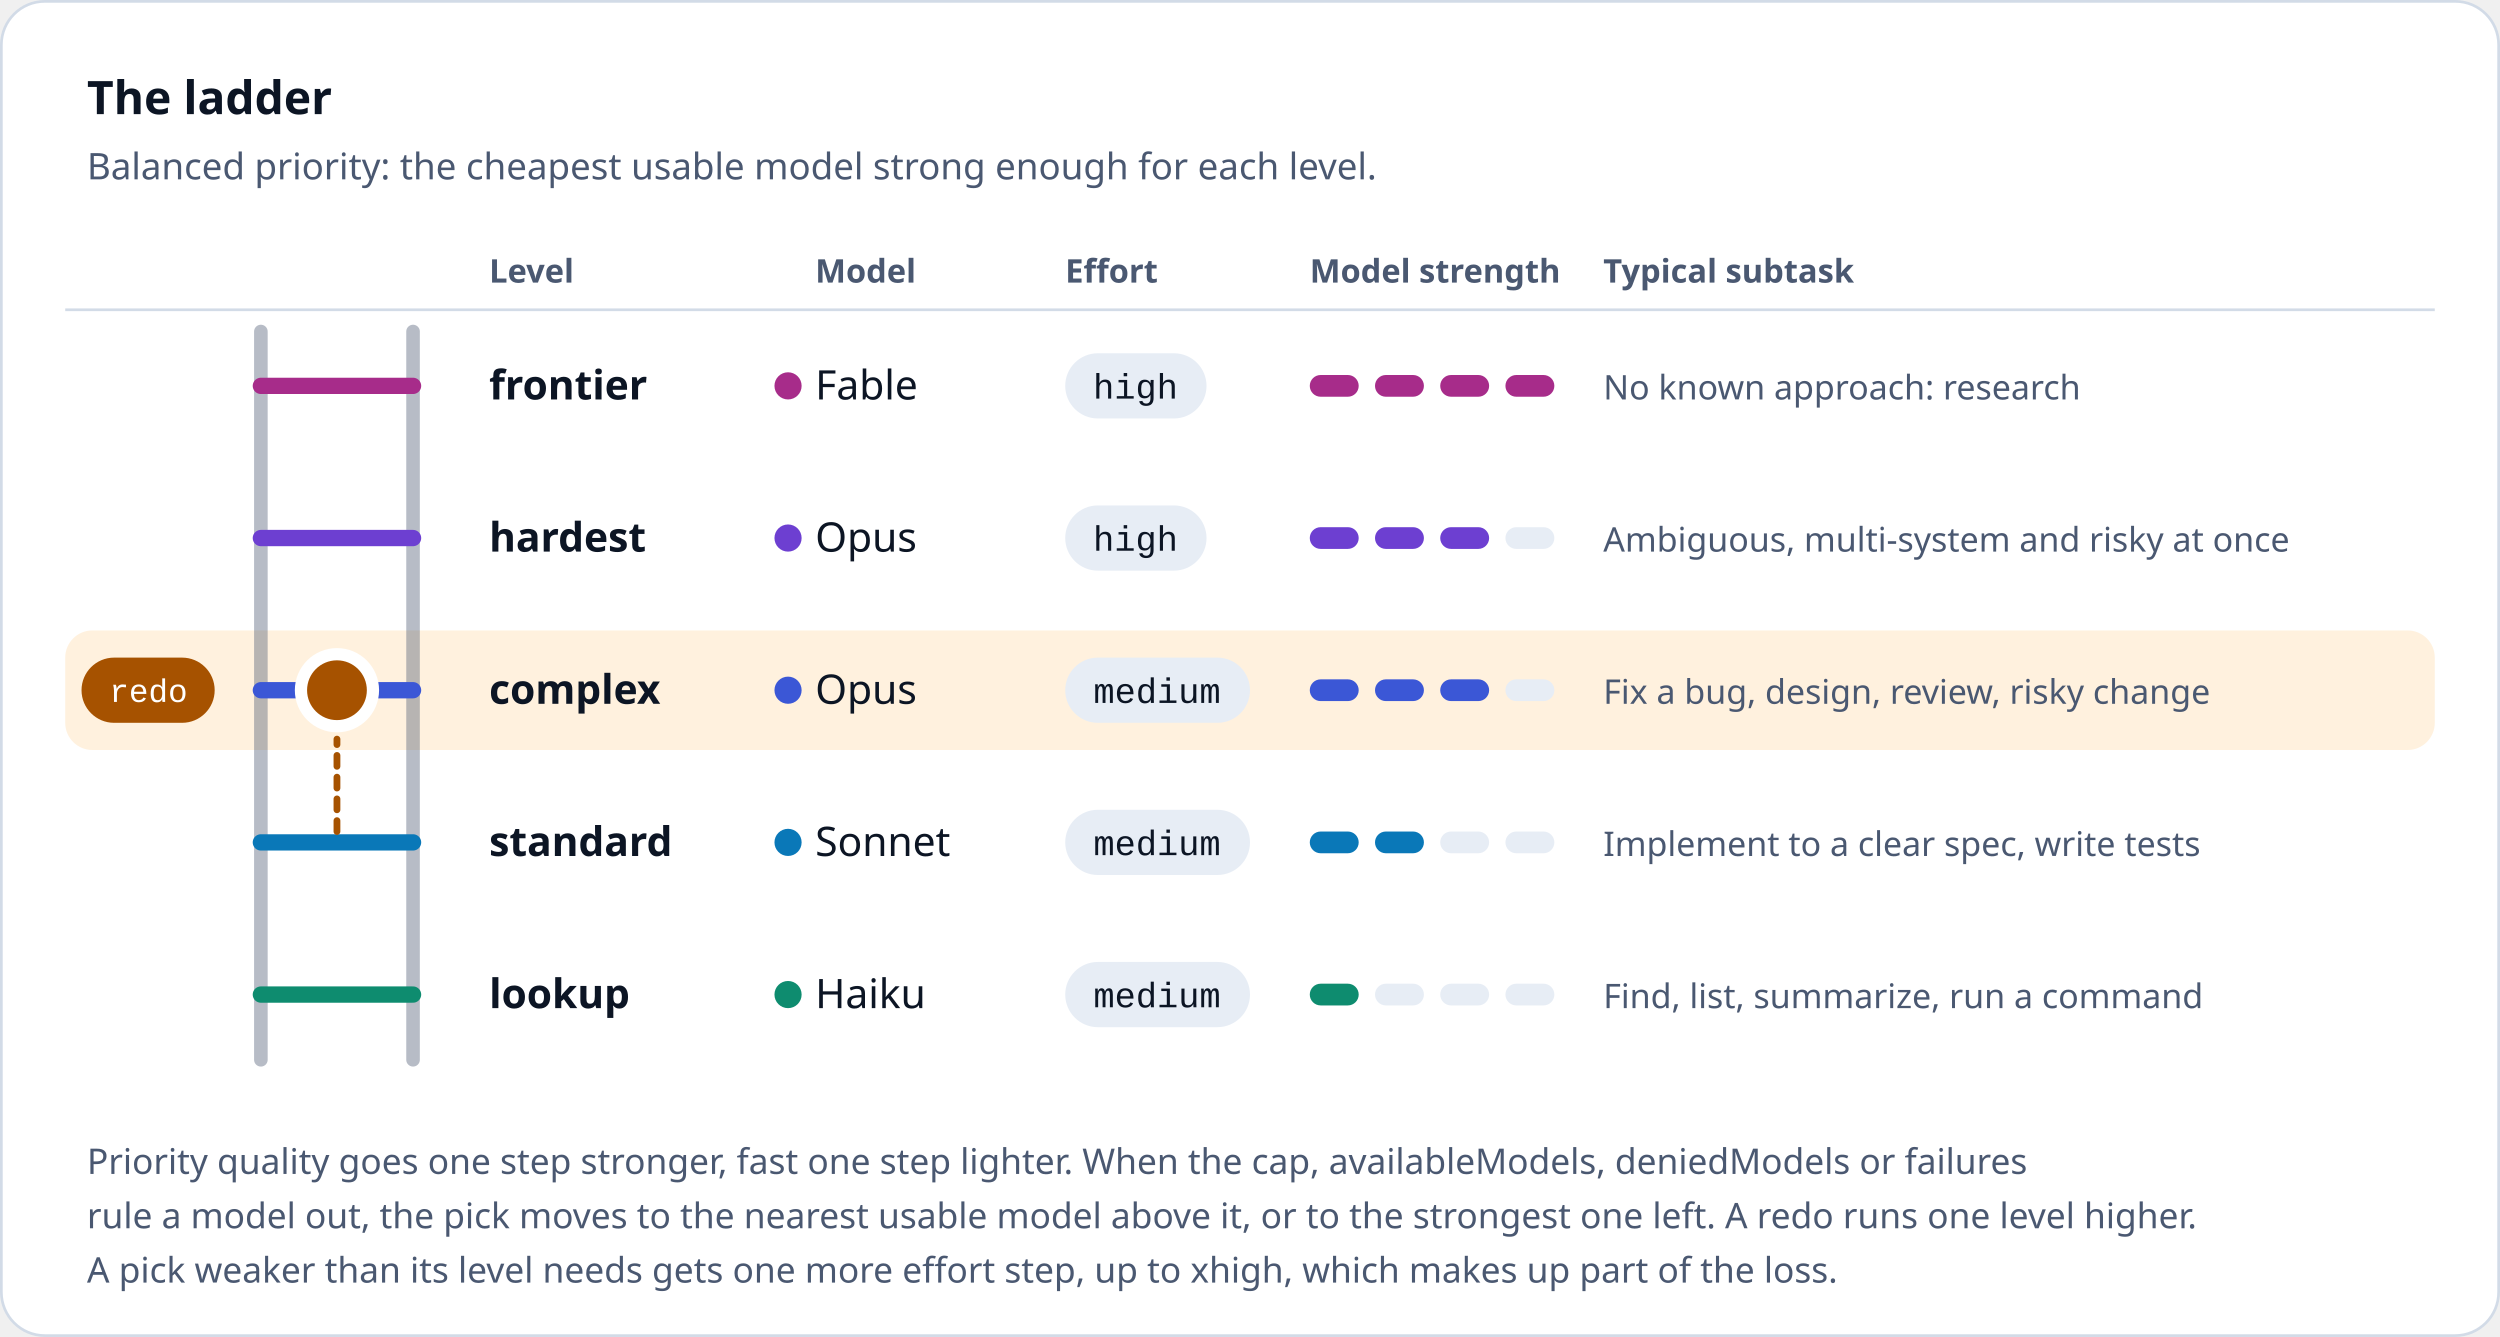
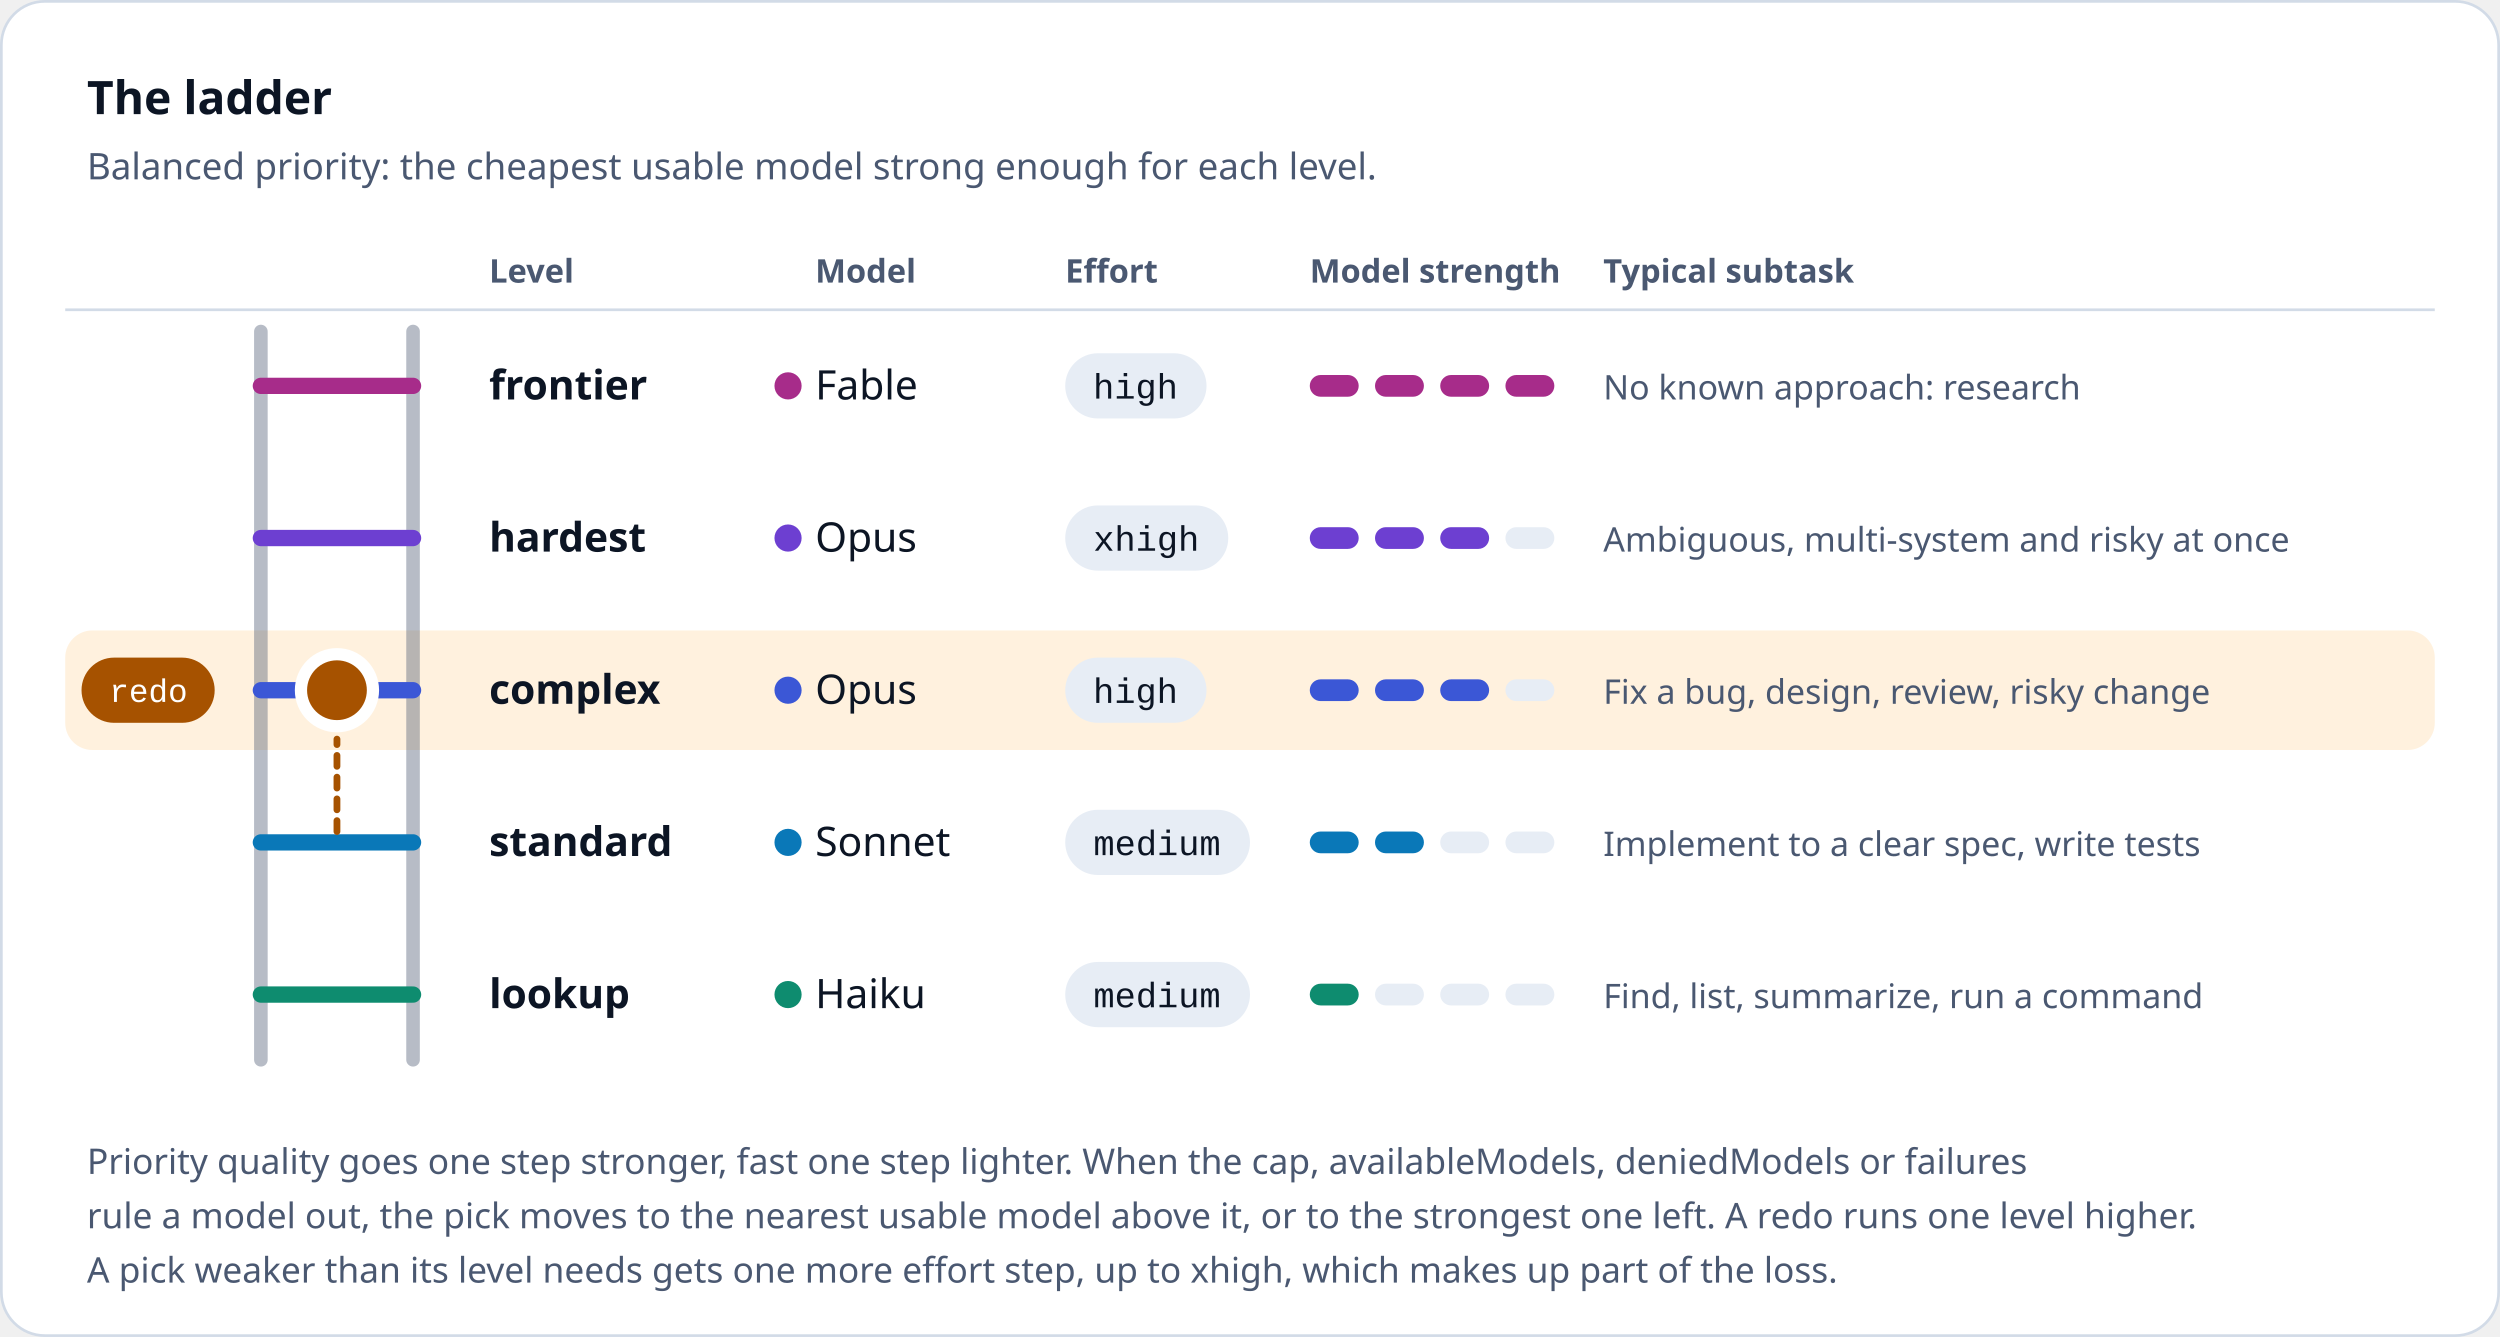
- <svg xmlns="http://www.w3.org/2000/svg" viewBox="0 0 920 492" width="920" height="492" role="img" aria-label="With balanced priority, lookup runs on Haiku at medium effort, standard on Sonnet at medium, complex on Opus at medium, hardest on Opus at high, and frontier on Fable at high. A call climbs one rung each time it comes back for a redo. Quality priority goes one step stronger, fast one step lighter. When the cap, the availableModels or deniedModels settings, or failures rule a model out, the pick moves to the nearest usable model above it, or to the strongest one left, and a pick weaker than its level needs gets one more effort step, up to xhigh.">
+ <svg xmlns="http://www.w3.org/2000/svg" viewBox="0 0 920 492" width="920" height="492" role="img" aria-label="With balanced priority, lookup runs on Haiku at medium effort, standard on Sonnet at medium, complex on Opus at high, hardest on Opus at xhigh, and frontier on Fable at high. A call climbs one rung each time it comes back for a redo. Quality priority goes one step stronger, fast one step lighter. When the cap, the availableModels or deniedModels settings, or failures rule a model out, the pick moves to the nearest usable model above it, or to the strongest one left, and a pick weaker than its level needs gets one more effort step, up to xhigh.">
  <style>text{font-family:-apple-system, BlinkMacSystemFont, "Segoe UI", "Noto Sans", Helvetica, Arial, sans-serif}.mono{font-family:ui-monospace, SFMono-Regular, "SF Mono", Menlo, Consolas, "Liberation Mono", monospace}.b{font-weight:600}.rail{stroke:#C9D4E4}.tilehalo{stroke:#0C1524}.bg{fill:#F4F7FB}.card{fill:#FFFFFF;stroke:#D2DBE7}.ink{fill:#0C1524}.mut{fill:#4A5871}.faint{fill:#E7EDF5}.ln{stroke:#D2DBE7}.lnm{stroke:#4A5871}.inks{stroke:#0C1524}.rt{fill:#A65200}.rts{stroke:#A65200}.rtsoft{fill:#FFF1DE}.halo{stroke:#FFFFFF}.haloc{stroke:#F4F7FB}.tile{fill:#0C1524;stroke:#0C1524}.stop0{stop-color:#FFFFFF}.stop1{stop-color:#F4F7FB}.tag{fill:#FFFFFF}.r1{fill:#0E8C6F}.r1s{stroke:#0E8C6F}.r2{fill:#0A78B8}.r2s{stroke:#0A78B8}.r3{fill:#3B57D6}.r3s{stroke:#3B57D6}.r4{fill:#6D3FD1}.r4s{stroke:#6D3FD1}.r5{fill:#A72C8A}.r5s{stroke:#A72C8A}@media (prefers-color-scheme: dark){.bg{fill:#0A101B}.card{fill:#0F1828;stroke:#26344B}.ink{fill:#E7EDF6}.mut{fill:#9BA9BD}.faint{fill:#1A263A}.ln{stroke:#26344B}.lnm{stroke:#9BA9BD}.inks{stroke:#E7EDF6}.rt{fill:#FFB23E}.rts{stroke:#FFB23E}.rtsoft{fill:#33260F}.halo{stroke:#0F1828}.haloc{stroke:#0A101B}.tile{fill:#13203A;stroke:#2C3E60}.stop0{stop-color:#0F1828}.stop1{stop-color:#0A101B}.tag{fill:#0C1524}.r1{fill:#38D3A8}.r1s{stroke:#38D3A8}.r2{fill:#45B4F2}.r2s{stroke:#45B4F2}.r3{fill:#8196FF}.r3s{stroke:#8196FF}.r4{fill:#AA8BFF}.r4s{stroke:#AA8BFF}.r5{fill:#F27BCD}.r5s{stroke:#F27BCD}}.lcall,.lband{animation:lc 12s ease-in-out infinite}@keyframes lc{0%{transform:translate(0px,112px);opacity:0}4%{transform:translate(0px,112px);opacity:1}18%{transform:translate(0px,112px)}24%{transform:translate(0px,56px)}40%{transform:translate(0px,56px)}46%{transform:translate(0px,0px)}62%{transform:translate(0px,0px)}68%{transform:translate(0px,-56px)}84%{transform:translate(0px,-56px)}90%{transform:translate(0px,-112px)}96%{transform:translate(0px,-112px);opacity:1}100%{transform:translate(0px,-112px);opacity:0}}.lredo{animation:lr 12s linear infinite}@keyframes lr{0%{opacity:0}16%{opacity:0}18%{opacity:1}26%{opacity:1}28%{opacity:0}38%{opacity:0}40%{opacity:1}48%{opacity:1}50%{opacity:0}60%{opacity:0}62%{opacity:1}70%{opacity:1}72%{opacity:0}82%{opacity:0}84%{opacity:1}92%{opacity:1}94%{opacity:0}100%{opacity:0}}.lstatic{animation:hide 1s infinite}@keyframes hide{0%{opacity:0}100%{opacity:0}}@media (prefers-reduced-motion: reduce){*{animation:none!important}}</style>
  <rect x="0.5" y="0.5" width="919" height="491" rx="16" class="card" />
  <text x="32" y="42" class="ink b" font-size="17">The ladder</text>
  <text x="32" y="66" class="mut" font-size="13.5">Balanced priority: the cheapest usable model strong enough for each level.</text>
  <text x="180" y="104" class="mut b" font-size="12">Level</text>
  <text x="300" y="104" class="mut b" font-size="12">Model</text>
  <text x="392" y="104" class="mut b" font-size="12">Effort</text>
  <text x="482" y="104" class="mut b" font-size="12">Model strength</text>
  <text x="590" y="104" class="mut b" font-size="12">Typical subtask</text>
  <path d="M24 114H896" class="ln" stroke-width="1" />
  <rect x="24" y="232" width="872" height="44" rx="10" class="rtsoft lband" />
  <path d="M96 122V390M152 122V390" class="lnm" stroke-width="5" stroke-linecap="round" opacity="0.4" />
  <path d="M96 366H152" class="r1s" stroke-width="6" stroke-linecap="round" />
  <text x="180" y="371" class="ink b" font-size="15">lookup</text>
  <circle cx="290" cy="366" r="5" class="r1" />
  <text x="300" y="371" class="ink" font-size="15">Haiku</text>
  <rect x="392" y="354" width="68" height="24" rx="12" class="faint" />
  <text x="425.79" y="370.68" class="mono ink" font-size="13" text-anchor="middle">medium</text>
  <rect x="482" y="362" width="18" height="8" rx="4" class="r1" />
  <rect x="506" y="362" width="18" height="8" rx="4" class="faint" />
  <rect x="530" y="362" width="18" height="8" rx="4" class="faint" />
  <rect x="554" y="362" width="18" height="8" rx="4" class="faint" />
  <text x="590" y="371" class="mut" font-size="12.5">Find, list, summarize, run a command</text>
  <path d="M96 310H152" class="r2s" stroke-width="6" stroke-linecap="round" />
  <text x="180" y="315" class="ink b" font-size="15">standard</text>
  <circle cx="290" cy="310" r="5" class="r2" />
  <text x="300" y="315" class="ink" font-size="15">Sonnet</text>
  <rect x="392" y="298" width="68" height="24" rx="12" class="faint" />
  <text x="425.79" y="314.68" class="mono ink" font-size="13" text-anchor="middle">medium</text>
  <rect x="482" y="306" width="18" height="8" rx="4" class="r2" />
  <rect x="506" y="306" width="18" height="8" rx="4" class="r2" />
  <rect x="530" y="306" width="18" height="8" rx="4" class="faint" />
  <rect x="554" y="306" width="18" height="8" rx="4" class="faint" />
  <text x="590" y="315" class="mut" font-size="12.5">Implement to a clear spec, write tests</text>
  <path d="M96 254H152" class="r3s" stroke-width="6" stroke-linecap="round" />
  <text x="180" y="259" class="ink b" font-size="15">complex</text>
  <circle cx="290" cy="254" r="5" class="r3" />
  <text x="300" y="259" class="ink" font-size="15">Opus</text>
-   <rect x="392" y="242" width="68" height="24" rx="12" class="faint" />
-   <text x="425.79" y="258.68" class="mono ink" font-size="13" text-anchor="middle">medium</text>
+   <rect x="392" y="242" width="52" height="24" rx="12" class="faint" />
+   <text x="417.86" y="258.68" class="mono ink" font-size="13" text-anchor="middle">high</text>
  <rect x="482" y="250" width="18" height="8" rx="4" class="r3" />
  <rect x="506" y="250" width="18" height="8" rx="4" class="r3" />
  <rect x="530" y="250" width="18" height="8" rx="4" class="r3" />
  <rect x="554" y="250" width="18" height="8" rx="4" class="faint" />
  <text x="590" y="259" class="mut" font-size="12.5">Fix a bug, design, review, risky change</text>
  <path d="M96 198H152" class="r4s" stroke-width="6" stroke-linecap="round" />
  <text x="180" y="203" class="ink b" font-size="15">hardest</text>
  <circle cx="290" cy="198" r="5" class="r4" />
  <text x="300" y="203" class="ink" font-size="15">Opus</text>
-   <rect x="392" y="186" width="52" height="24" rx="12" class="faint" />
-   <text x="417.86" y="202.68" class="mono ink" font-size="13" text-anchor="middle">high</text>
+   <rect x="392" y="186" width="60" height="24" rx="12" class="faint" />
+   <text x="421.825" y="202.68" class="mono ink" font-size="13" text-anchor="middle">xhigh</text>
  <rect x="482" y="194" width="18" height="8" rx="4" class="r4" />
  <rect x="506" y="194" width="18" height="8" rx="4" class="r4" />
  <rect x="530" y="194" width="18" height="8" rx="4" class="r4" />
  <rect x="554" y="194" width="18" height="8" rx="4" class="faint" />
  <text x="590" y="203" class="mut" font-size="12.5">Ambiguous, multi-system and risky at once</text>
  <path d="M96 142H152" class="r5s" stroke-width="6" stroke-linecap="round" />
  <text x="180" y="147" class="ink b" font-size="15">frontier</text>
  <circle cx="290" cy="142" r="5" class="r5" />
  <text x="300" y="147" class="ink" font-size="15">Fable</text>
  <rect x="392" y="130" width="52" height="24" rx="12" class="faint" />
  <text x="417.86" y="146.68" class="mono ink" font-size="13" text-anchor="middle">high</text>
  <rect x="482" y="138" width="18" height="8" rx="4" class="r5" />
  <rect x="506" y="138" width="18" height="8" rx="4" class="r5" />
  <rect x="530" y="138" width="18" height="8" rx="4" class="r5" />
  <rect x="554" y="138" width="18" height="8" rx="4" class="r5" />
  <text x="590" y="147" class="mut" font-size="12.5">No known approach: research</text>
  <g class="lcall">
    <circle cx="124" cy="254" r="13" class="halo" fill="none" stroke-width="5" />
    <circle cx="124" cy="254" r="11" class="rt" />
    <g class="lredo">
      <rect x="30" y="242" width="49" height="24" rx="12" class="rt" />
      <text x="54.64" y="258.32" class="mono tag" font-size="12" text-anchor="middle">redo</text>
    </g>
  </g>
  <path class="lstatic rts" d="M124 306V272" stroke-width="2.5" stroke-dasharray="4 4" fill="none" stroke-linecap="round" />
  <text x="32" y="432" class="mut" font-size="13">Priority quality goes one step stronger, fast one step lighter. When the cap, availableModels, deniedModels or failures</text>
  <text x="32" y="452" class="mut" font-size="13">rule a model out, the pick moves to the nearest usable model above it, or to the strongest one left. A redo runs one level higher.</text>
  <text x="32" y="472" class="mut" font-size="13">A pick weaker than its level needs gets one more effort step, up to xhigh, which makes up part of the loss.</text>
</svg>
